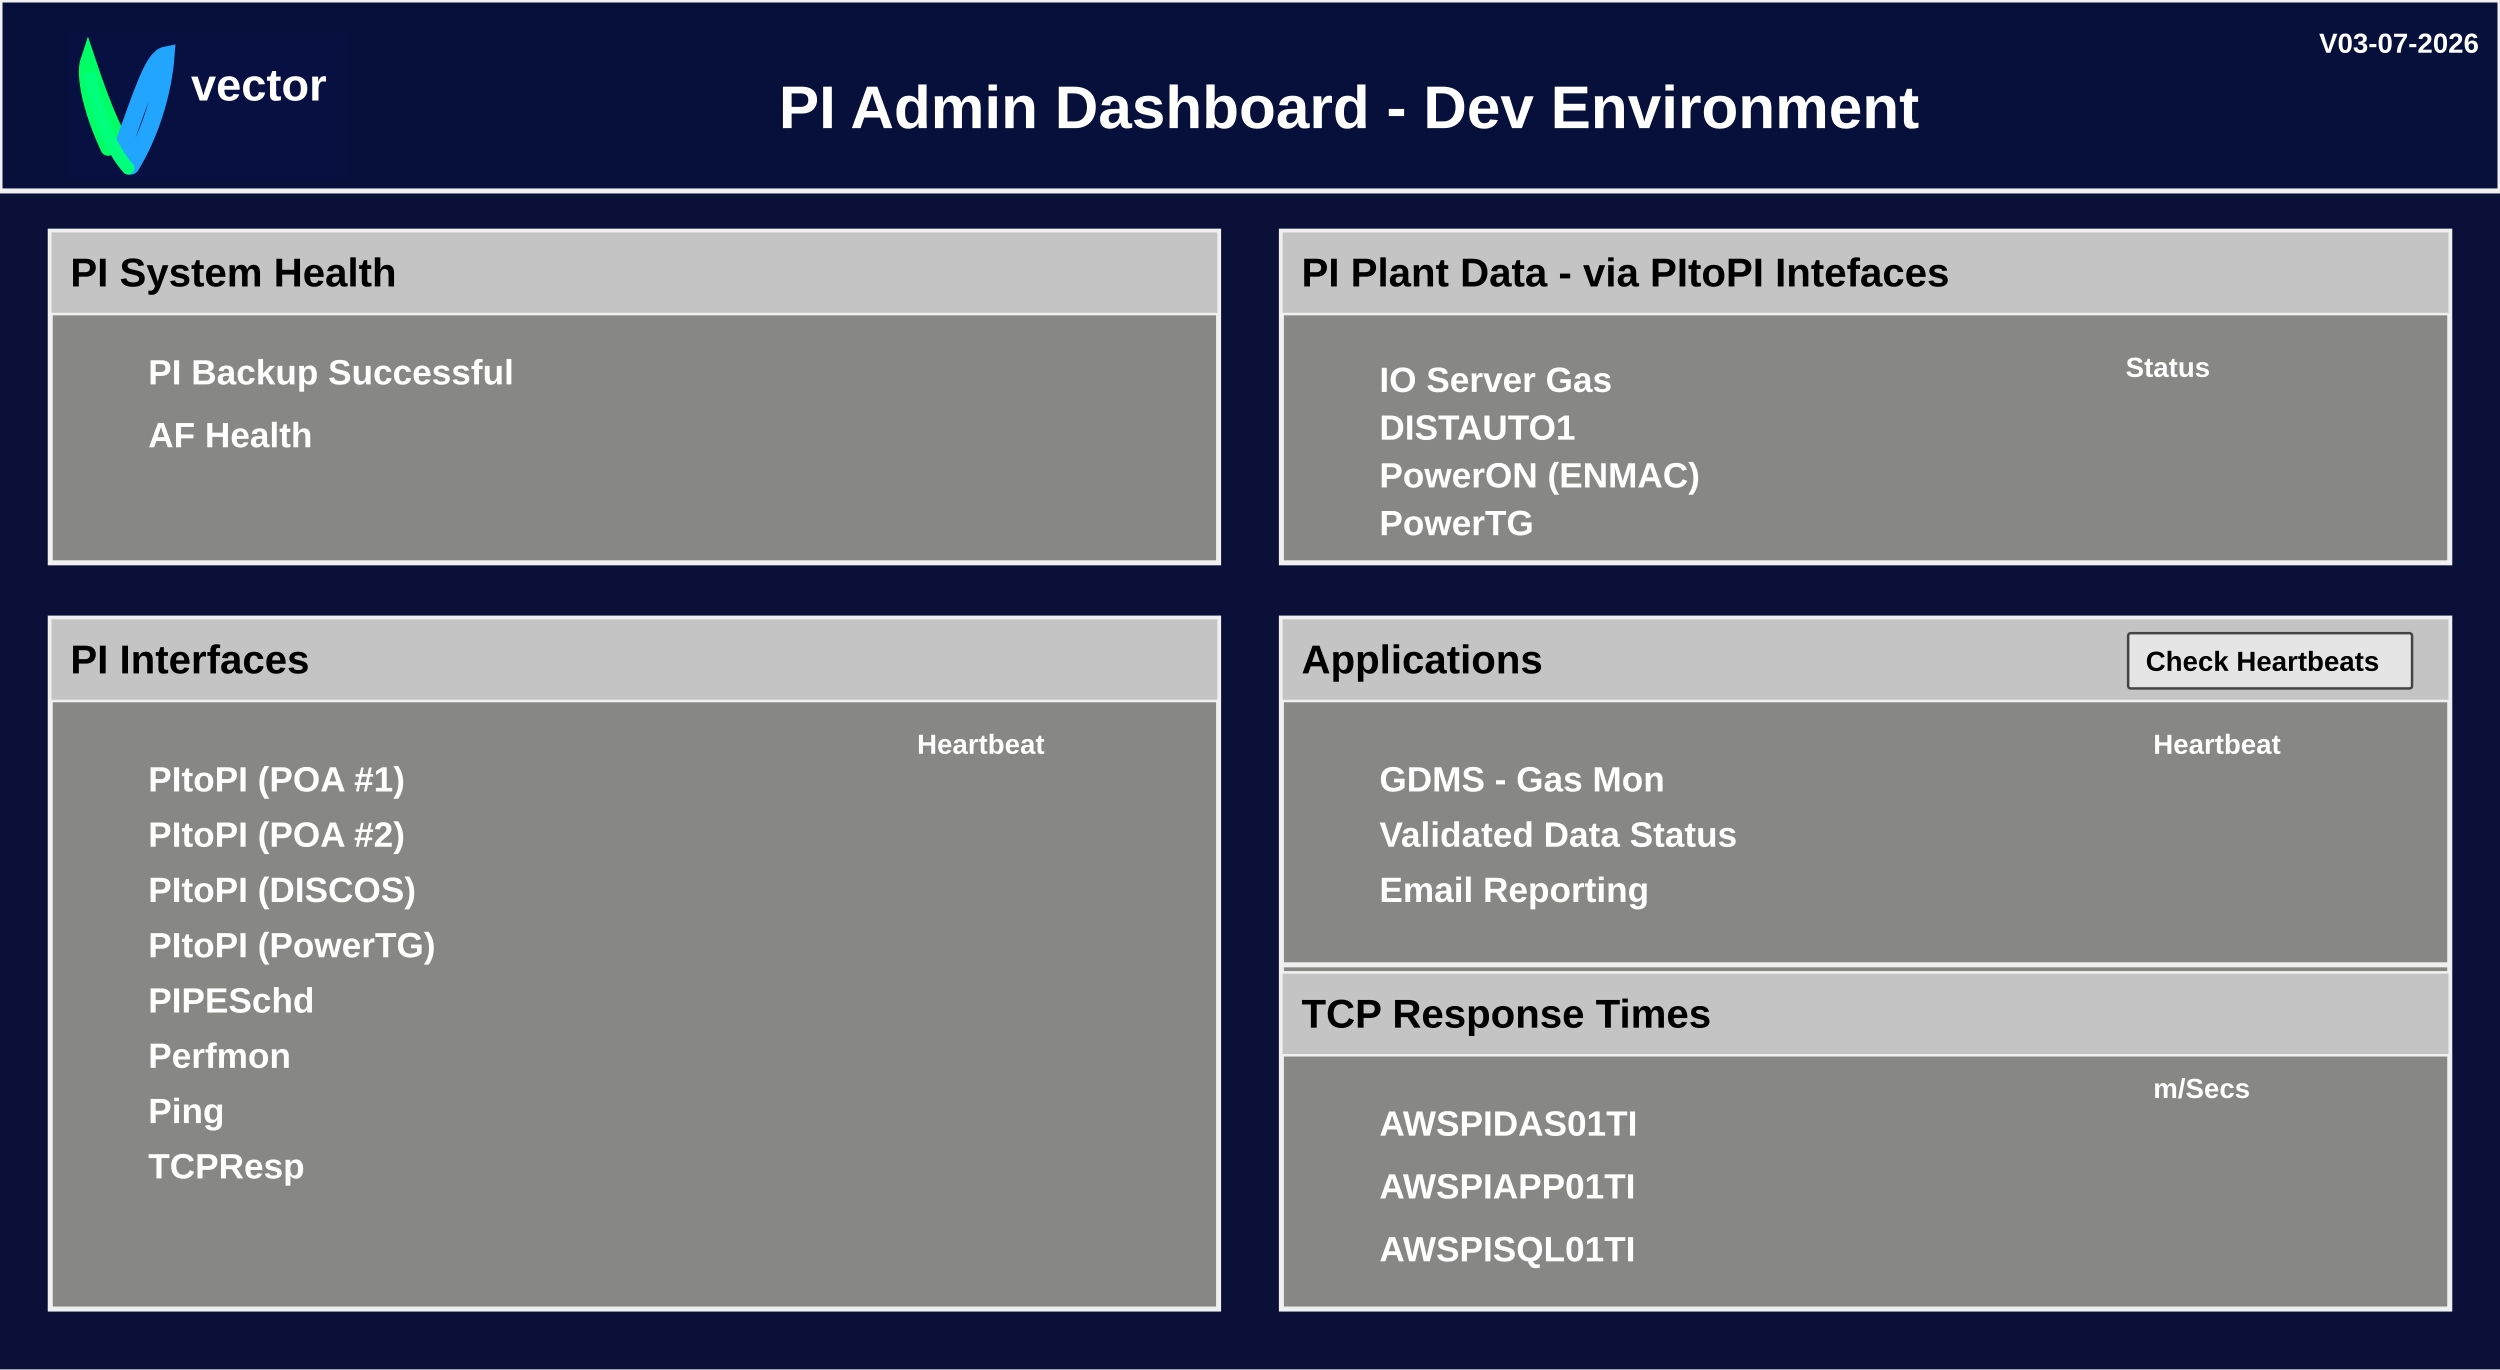
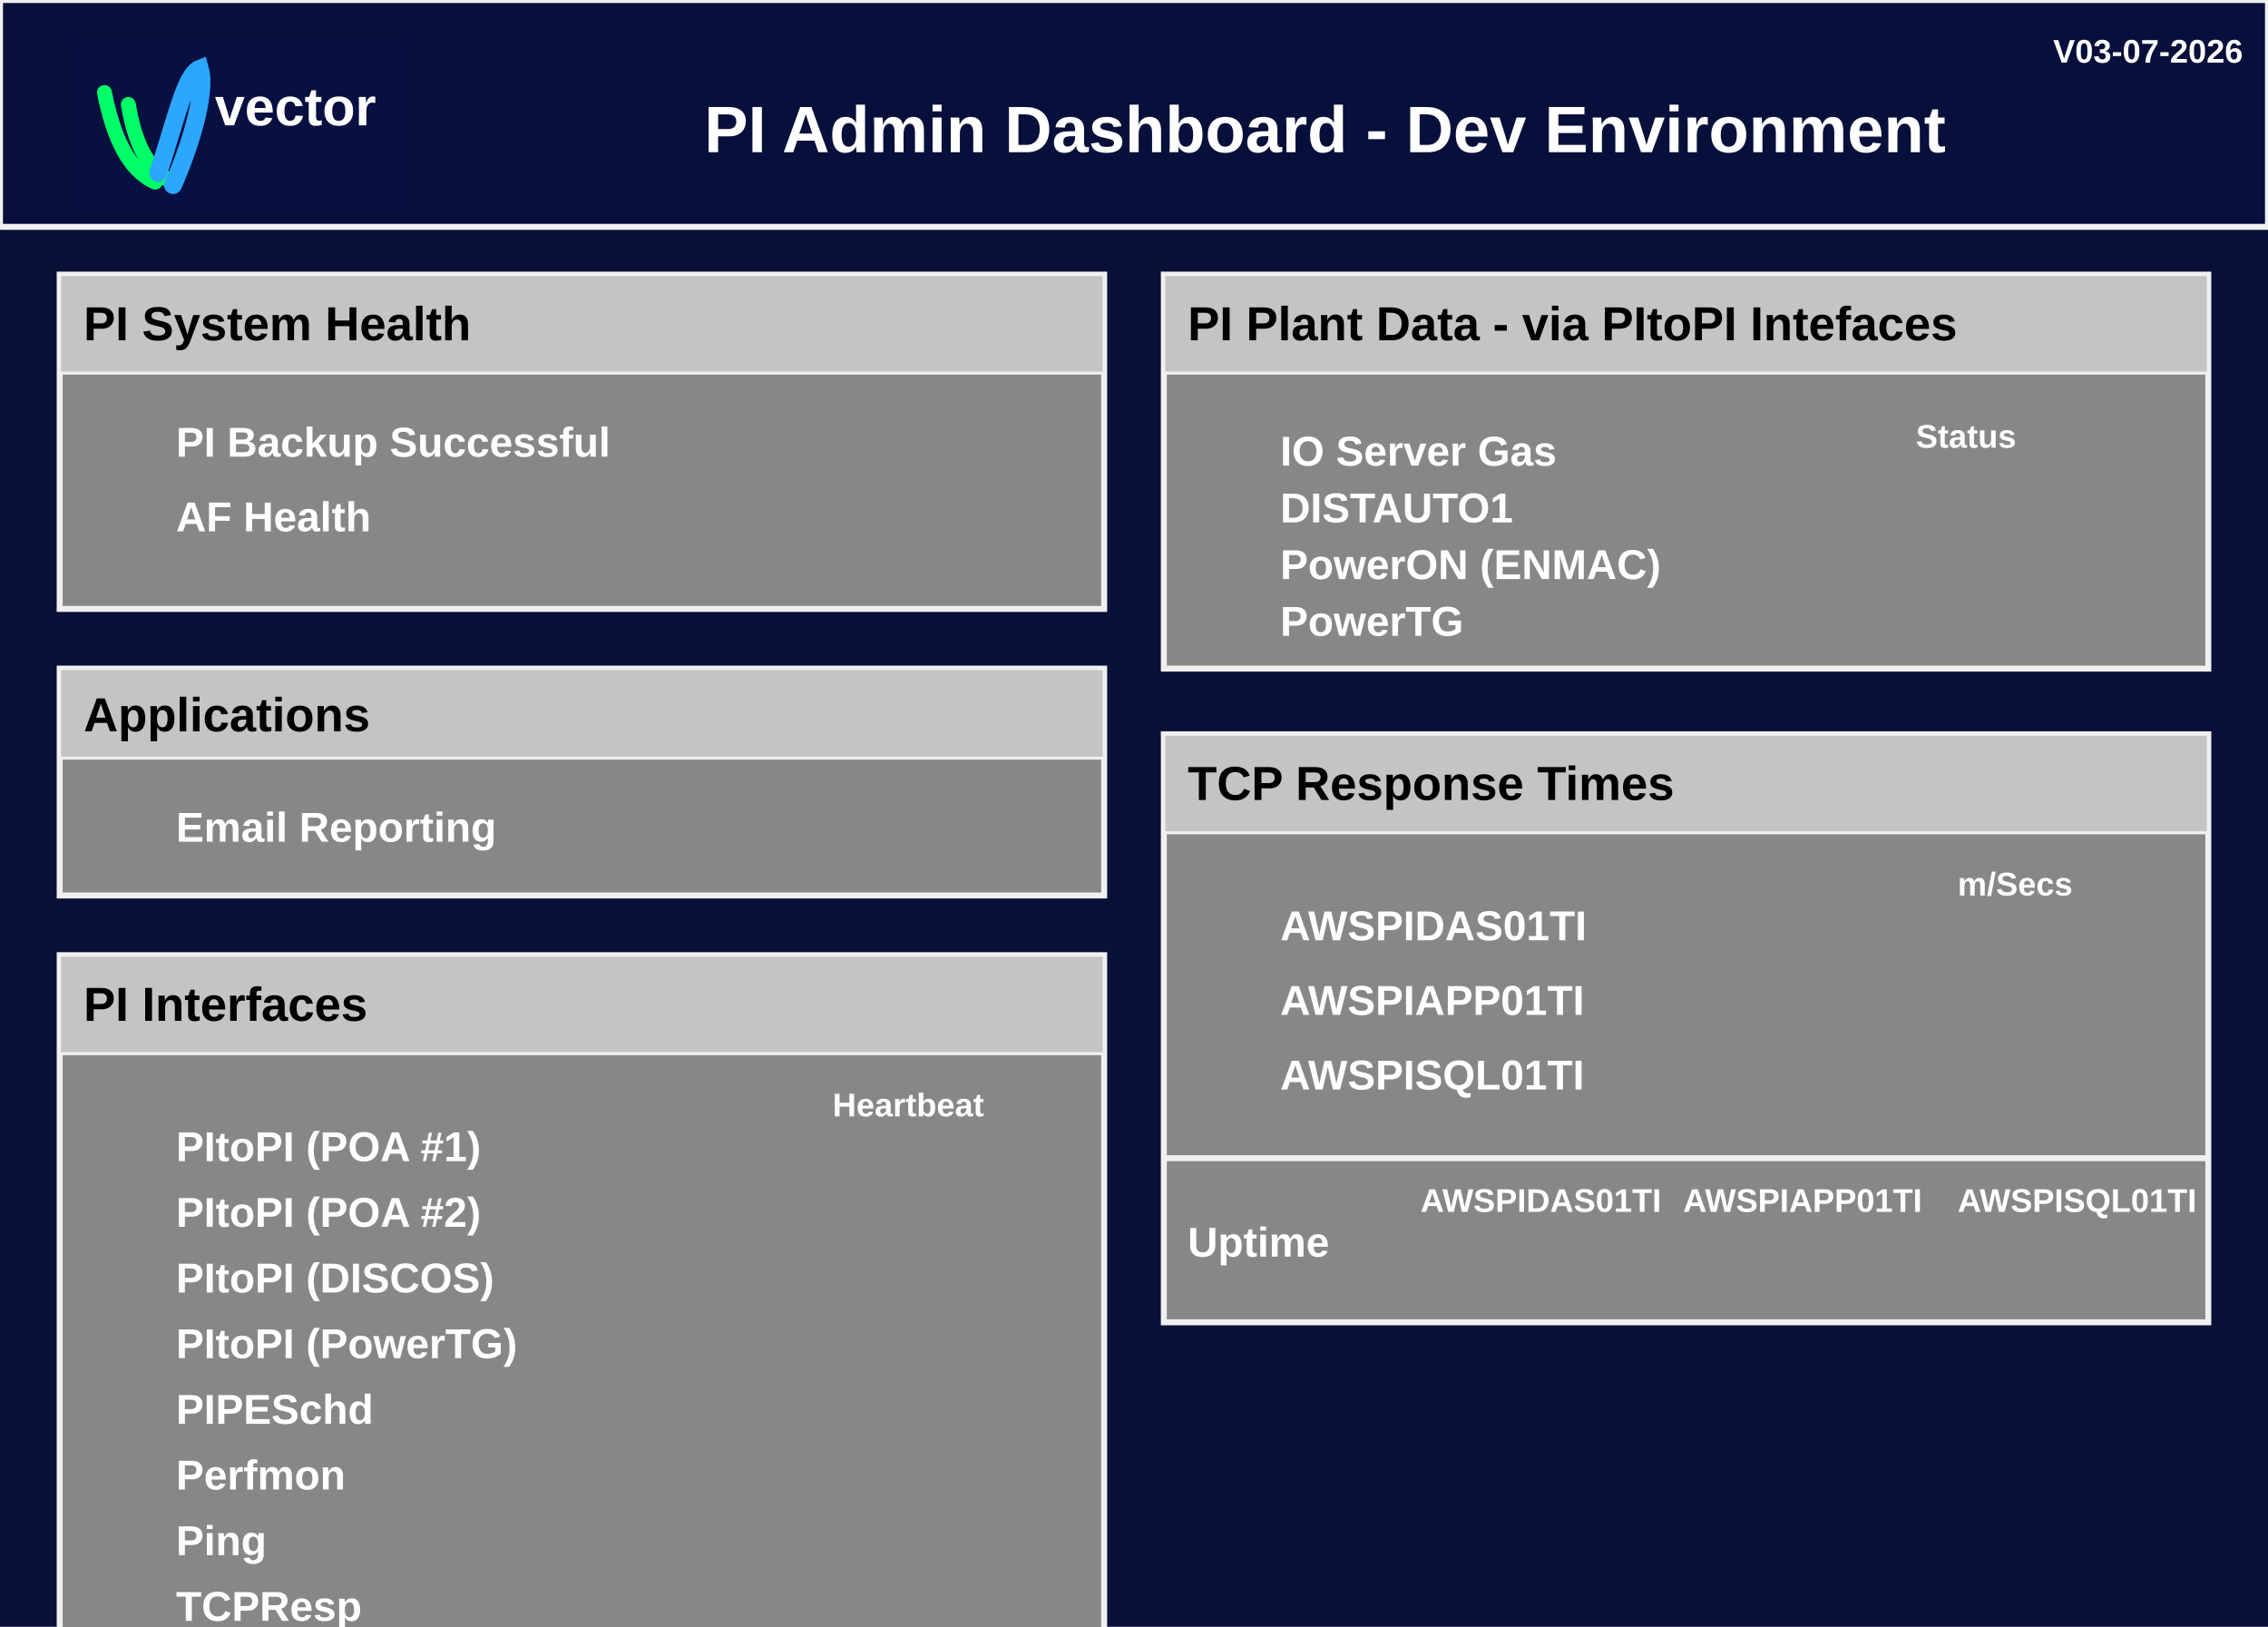
- <svg xmlns="http://www.w3.org/2000/svg" width="995" height="545" viewBox="0 0 995 545" role="img" aria-labelledby="title desc">
+ <svg xmlns="http://www.w3.org/2000/svg" width="760" height="545" viewBox="0 0 760 545" role="img" aria-labelledby="title desc">
  <defs>
    <style>
      .panel { fill: #878785; stroke: #f0f0f0; stroke-width: 2; }
      .bar { fill: #c4c4c4; stroke: #f0f0f0; stroke-width: 1; }
      .header { fill: #070f3b; stroke: #f0f0f0; stroke-width: 2; }
      .text { font-family: Arial, Helvetica, sans-serif; font-weight: 700; fill: #fff; }
      .black { fill: #000; }
      .small { font-size: 11px; }
      .body { font-size: 14px; }
      .section { font-size: 16px; }
-       .title { font-size: 24px; }
+       .title { font-size: 22px; }
      .slot { fill: transparent; }
-       .btnText { font-family: Arial, Helvetica, sans-serif; font-size: 11px; font-weight: 700; fill: #000; }
    </style>
  </defs>
-   <rect width="995" height="545" fill="#0a1038" />
-   <rect class="header" x="0" y="0" width="995" height="76" />
-   <rect x="27" y="13" width="112" height="58" fill="#071041" />
-   <path d="M43 59 C36 44 33 30 35 24 C42 45 47 56 52 62" fill="none" stroke="#00ff65" stroke-width="6" stroke-linecap="round" />
-   <path d="M48 61 C57 36 61 23 66 22 C65 36 60 53 52 66" fill="none" stroke="#21a5ff" stroke-width="7" stroke-linecap="round" />
-   <path d="M36 31 C39 46 44 59 51 67" fill="none" stroke="#00ff7a" stroke-width="5" stroke-linecap="round" />
-   <text class="text" x="76" y="40" font-size="18">vector</text>
-   <text class="text title" x="310" y="51">PI Admin Dashboard - Dev Environment</text>
-   <text class="text small" x="923" y="21">V03-07-2026</text>
+   <rect width="760" height="545" fill="#0a1038" />
+   <rect class="header" x="0" y="0" width="760" height="76" />
+   <rect x="24" y="13" width="112" height="58" fill="#071041" />
+   <g transform="translate(31 18)">
+     <path d="M4 13 C7 28 12 39 21 43" fill="none" stroke="#00ff66" stroke-width="5" stroke-linecap="round" />
+     <path d="M12 17 C14 29 18 38 25 42" fill="none" stroke="#00ff66" stroke-width="5" stroke-linecap="round" />
+     <path d="M22 40 C28 22 31 7 36 5 C38 12 34 28 27 44" fill="none" stroke="#2ca7ff" stroke-width="6" stroke-linecap="round" />
+     <text class="text" x="41" y="24" font-size="18">vector</text>
+   </g>
+   <text class="text title" x="236" y="51">PI Admin Dashboard - Dev Environment</text>
+   <text class="text small" x="688" y="21">V03-07-2026</text>
  <g transform="translate(20 92)">
    <g>
-       <rect class="panel" x="0" y="0" width="465" height="132" />
-       <rect class="bar" x="0" y="0" width="465" height="33" />
+       <rect class="panel" x="0" y="0" width="350" height="112" />
+       <rect class="bar" x="0" y="0" width="350" height="33" />
      <text class="text black section" x="8" y="22">PI System Health</text>
      <rect class="slot" x="14" y="47" width="16" height="16" />
      <text class="text body" x="39" y="61">PI Backup Successful</text>
      <rect class="slot" x="14" y="72" width="16" height="16" />
      <text class="text body" x="39" y="86">AF Health</text>
    </g>
-     <g transform="translate(490 0)">
-       <rect class="panel" x="0" y="0" width="465" height="132" />
-       <rect class="bar" x="0" y="0" width="465" height="33" />
+     <g transform="translate(370 0)">
+       <rect class="panel" x="0" y="0" width="350" height="132" />
+       <rect class="bar" x="0" y="0" width="350" height="33" />
      <text class="text black section" x="8" y="22">PI Plant Data - via PItoPI Intefaces</text>
-       <text class="text small" x="336" y="58">Status</text>
+       <text class="text small" x="252" y="58">Status</text>
      <rect class="slot" x="14" y="50" width="16" height="16" />
      <text class="text body" x="39" y="64">IO Server Gas</text>
      <rect class="slot" x="14" y="69" width="16" height="16" />
      <text class="text body" x="39" y="83">DISTAUTO1</text>
      <rect class="slot" x="14" y="88" width="16" height="16" />
      <text class="text body" x="39" y="102">PowerON (ENMAC)</text>
      <rect class="slot" x="14" y="107" width="16" height="16" />
      <text class="text body" x="39" y="121">PowerTG</text>
    </g>
-     <g transform="translate(0 154)">
-       <rect class="panel" x="0" y="0" width="465" height="275" />
-       <rect class="bar" x="0" y="0" width="465" height="33" />
+     <g transform="translate(0 132)">
+       <rect class="panel" x="0" y="0" width="350" height="76" />
+       <rect class="bar" x="0" y="0" width="350" height="30" />
+       <text class="text black section" x="8" y="21">Applications</text>
+       <rect class="slot" x="14" y="44" width="16" height="16" />
+       <text class="text body" x="39" y="58">Email Reporting</text>
+     </g>
+     <g transform="translate(0 228)">
+       <rect class="panel" x="0" y="0" width="350" height="245" />
+       <rect class="bar" x="0" y="0" width="350" height="33" />
      <text class="text black section" x="8" y="22">PI Interfaces</text>
-       <text class="text small" x="345" y="54">Heartbeat</text>
+       <text class="text small" x="259" y="54">Heartbeat</text>
      <rect class="slot" x="14" y="55" width="16" height="16" />
      <text class="text body" x="39" y="69">PItoPI (POA #1)</text>
      <rect class="slot" x="14" y="77" width="16" height="16" />
      <text class="text body" x="39" y="91">PItoPI (POA #2)</text>
      <rect class="slot" x="14" y="99" width="16" height="16" />
      <text class="text body" x="39" y="113">PItoPI (DISCOS)</text>
      <rect class="slot" x="14" y="121" width="16" height="16" />
      <text class="text body" x="39" y="135">PItoPI (PowerTG)</text>
      <rect class="slot" x="14" y="143" width="16" height="16" />
      <text class="text body" x="39" y="157">PIPESchd</text>
      <rect class="slot" x="14" y="165" width="16" height="16" />
      <text class="text body" x="39" y="179">Perfmon</text>
      <rect class="slot" x="14" y="187" width="16" height="16" />
      <text class="text body" x="39" y="201">Ping</text>
      <rect class="slot" x="14" y="209" width="16" height="16" />
      <text class="text body" x="39" y="223">TCPResp</text>
    </g>
-     <g transform="translate(490 154)">
-       <rect class="panel" x="0" y="0" width="465" height="275" />
-       <rect class="bar" x="0" y="0" width="465" height="33" />
-       <text class="text black section" x="8" y="22">Applications</text>
-       <rect x="337" y="6" width="113" height="22" rx="1" fill="#e5e5e5" stroke="#444" stroke-width="1" />
-       <text class="btnText" x="344" y="21">Check Heartbeats</text>
-       <text class="text small" x="347" y="54">Heartbeat</text>
+     <g transform="translate(370 154)">
+       <rect class="panel" x="0" y="0" width="350" height="197" />
+       <rect class="bar" x="0" y="0" width="350" height="33" />
+       <text class="text black section" x="8" y="22">TCP Response Times</text>
+       <text class="text small" x="266" y="54">m/Secs</text>
      <rect class="slot" x="14" y="55" width="16" height="16" />
-       <text class="text body" x="39" y="69">GDMS - Gas Mon</text>
-       <rect class="slot" x="14" y="77" width="16" height="16" />
-       <text class="text body" x="39" y="91">Validated Data Status</text>
-       <rect class="slot" x="14" y="99" width="16" height="16" />
-       <text class="text body" x="39" y="113">Email Reporting</text>
-       <line x1="0" y1="138" x2="465" y2="138" stroke="#f0f0f0" stroke-width="2" />
-       <rect class="bar" x="0" y="141" width="465" height="33" />
-       <text class="text black section" x="8" y="163">TCP Response Times</text>
-       <text class="text small" x="347" y="191">m/Secs</text>
-       <rect class="slot" x="14" y="192" width="16" height="16" />
-       <text class="text body" x="39" y="206">AWSPIDAS01TI</text>
-       <rect class="slot" x="14" y="217" width="16" height="16" />
-       <text class="text body" x="39" y="231">AWSPIAPP01TI</text>
-       <rect class="slot" x="14" y="242" width="16" height="16" />
-       <text class="text body" x="39" y="256">AWSPISQL01TI</text>
+       <text class="text body" x="39" y="69">AWSPIDAS01TI</text>
+       <rect class="slot" x="14" y="80" width="16" height="16" />
+       <text class="text body" x="39" y="94">AWSPIAPP01TI</text>
+       <rect class="slot" x="14" y="105" width="16" height="16" />
+       <text class="text body" x="39" y="119">AWSPISQL01TI</text>
+       <line x1="0" y1="142" x2="350" y2="142" stroke="#f0f0f0" stroke-width="2" />
+       <text class="text body" x="8" y="175">Uptime</text>
+       <text class="text small" x="86" y="160">AWSPIDAS01TI</text>
+       <text class="text small" x="174" y="160">AWSPIAPP01TI</text>
+       <text class="text small" x="266" y="160">AWSPISQL01TI</text>
    </g>
  </g>
</svg>
